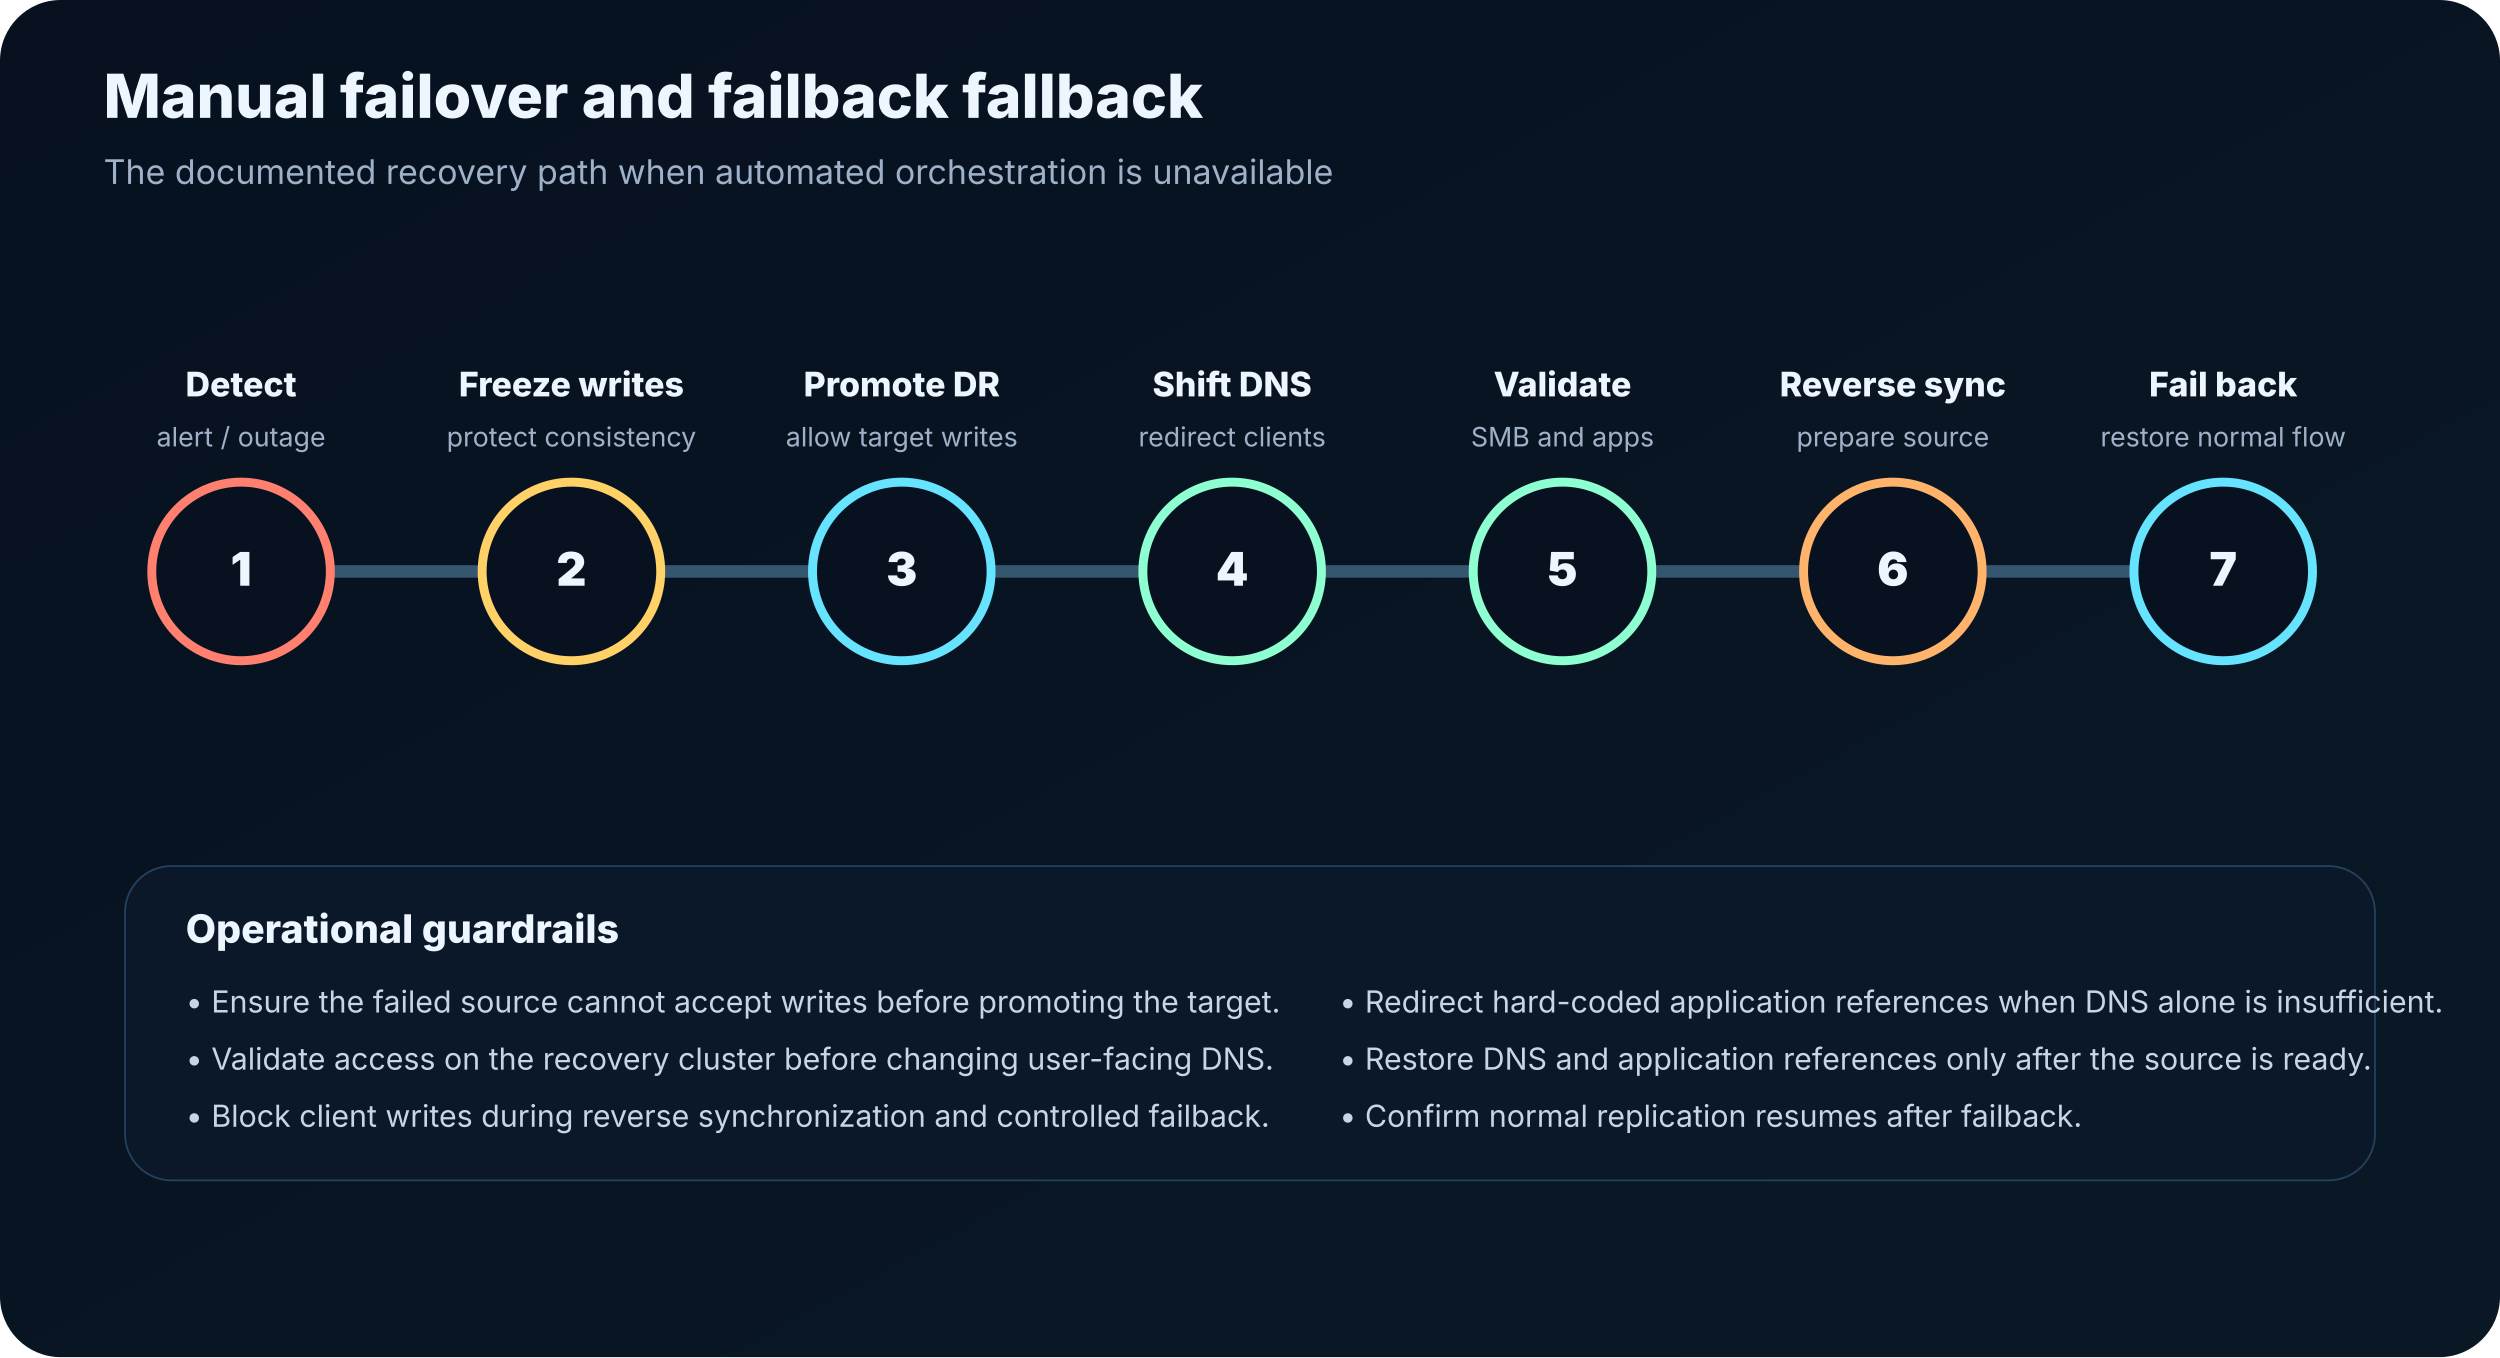
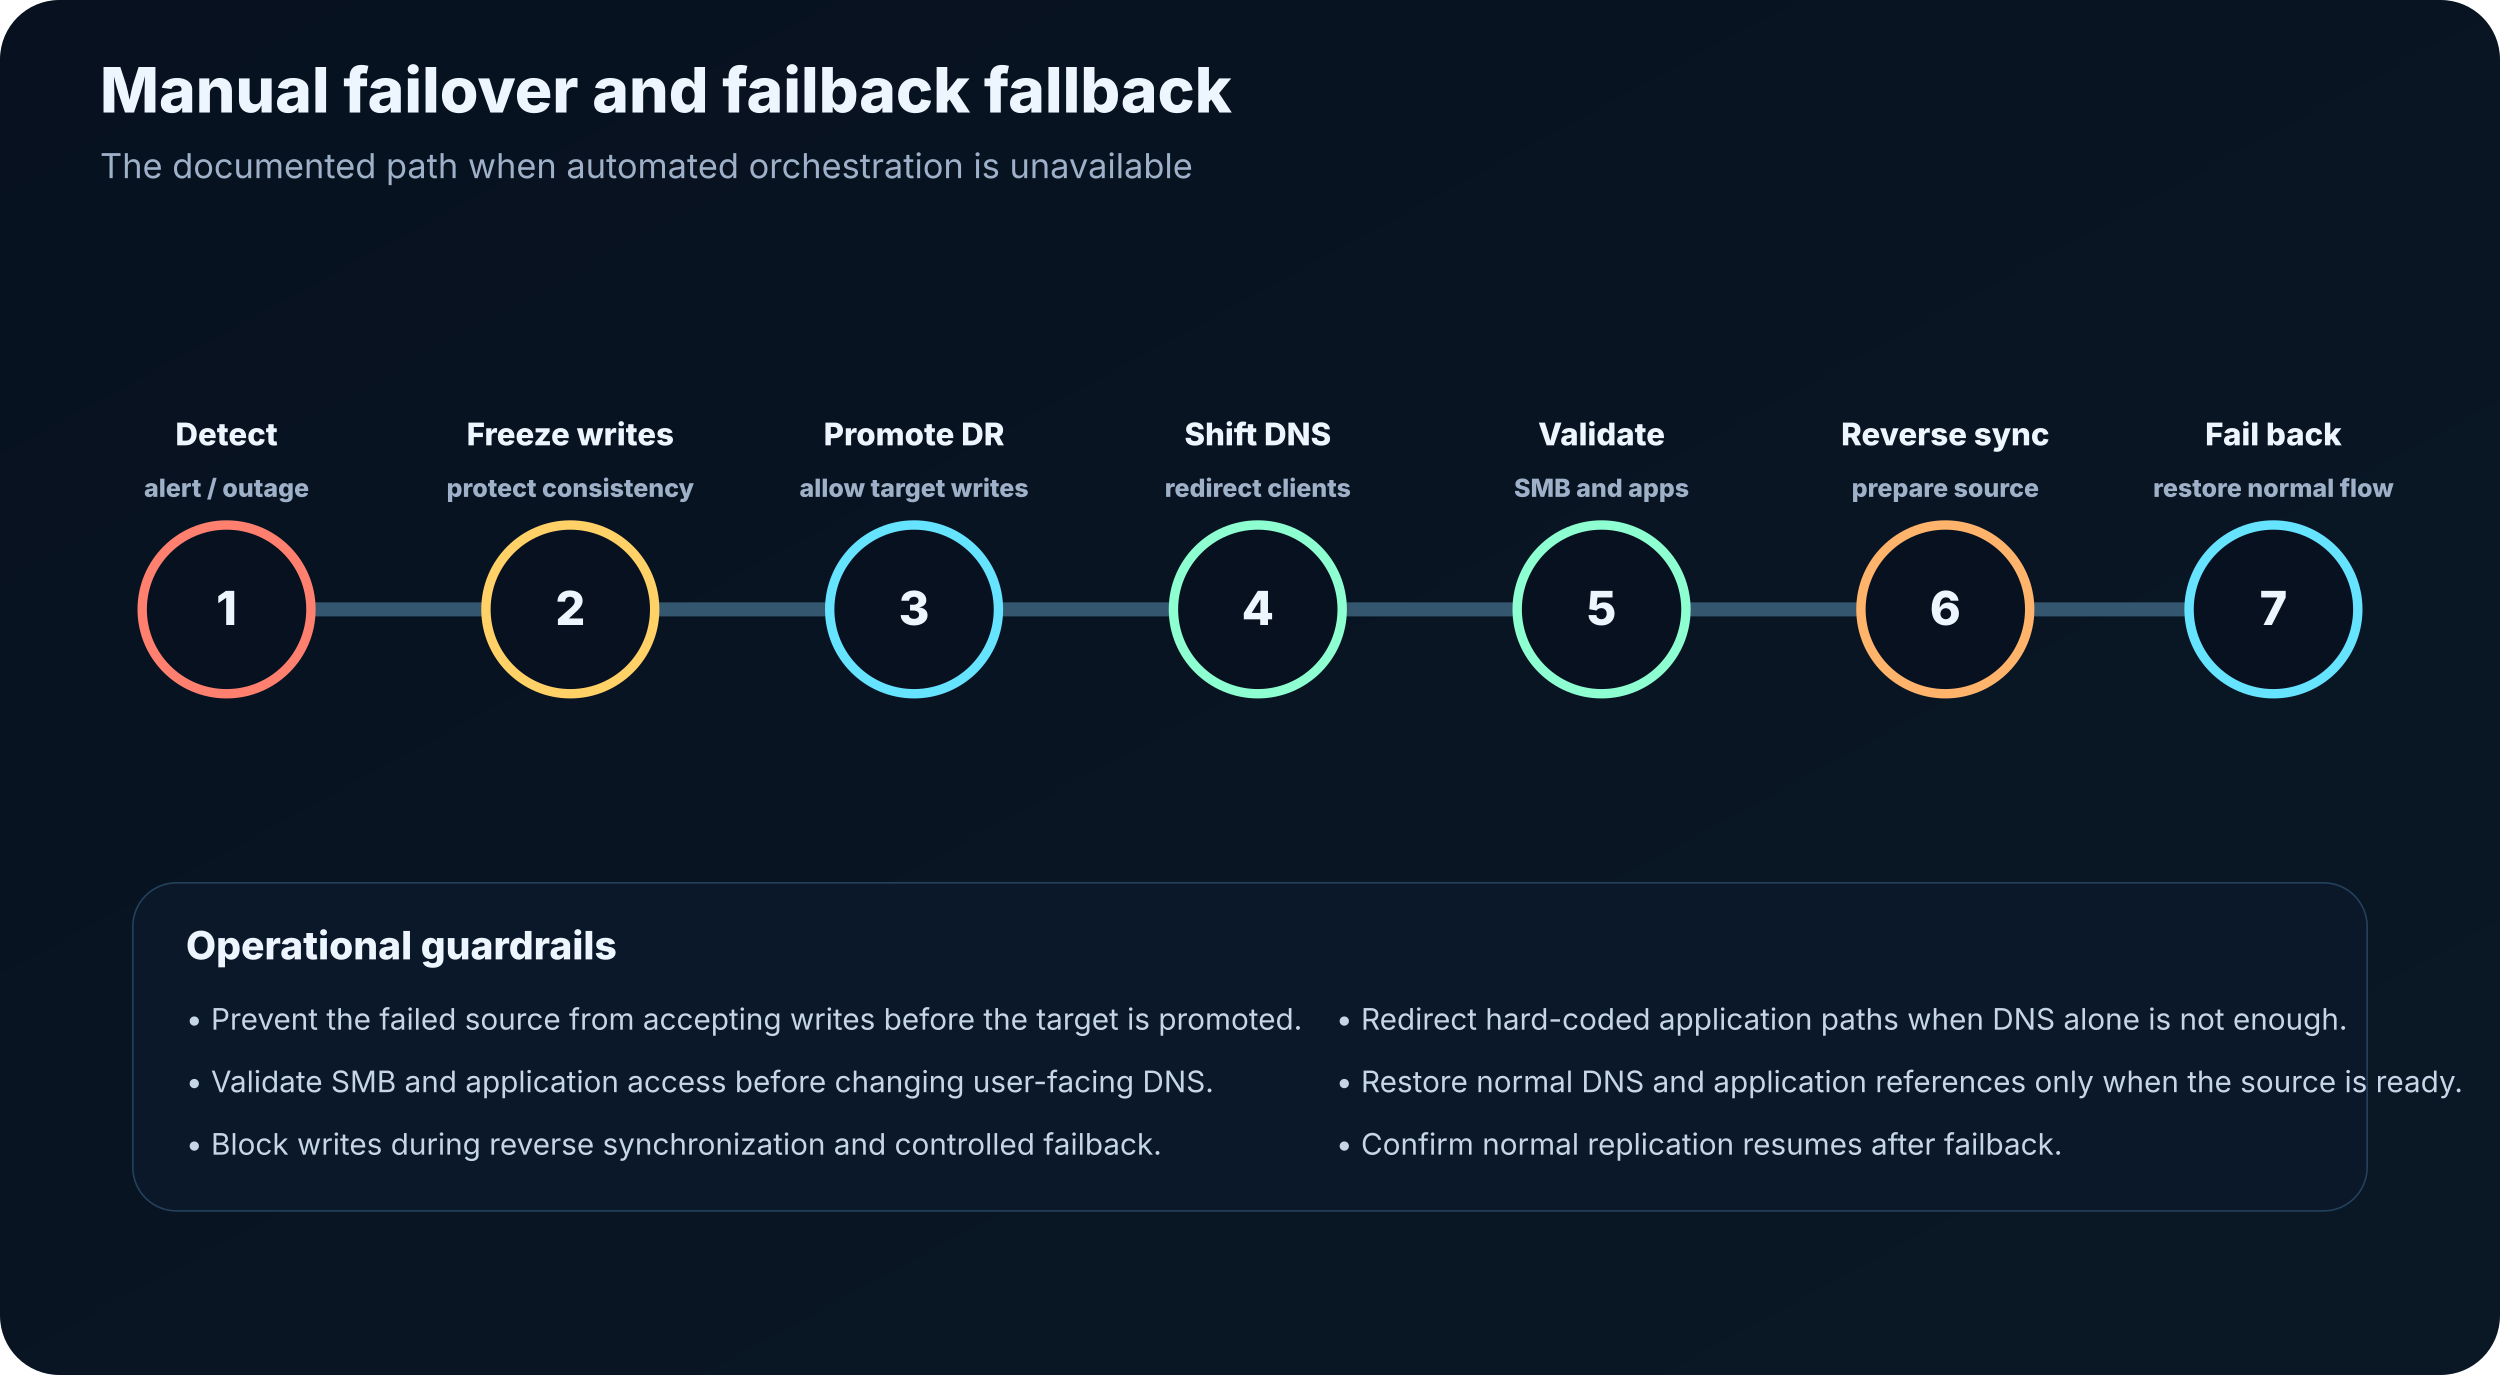
- <svg xmlns="http://www.w3.org/2000/svg" viewBox="0 0 1400 760" role="img" aria-labelledby="title desc">
+ <svg xmlns="http://www.w3.org/2000/svg" viewBox="0 0 1600 880" role="img" aria-labelledby="title desc">
  <defs>
    <linearGradient id="bg" x1="0" y1="0" x2="1" y2="1">
-       <stop offset="0" stop-color="#07111f" />
+       <stop stop-color="#07111f" />
      <stop offset="1" stop-color="#0a1826" />
    </linearGradient>
-     <marker id="arrow" markerWidth="12" markerHeight="12" refX="10" refY="6" orient="auto">
-       <path d="M0 0 L12 6 L0 12 Z" fill="#8dffd0" />
-     </marker>
  </defs>
-   <rect width="1400" height="760" rx="34" fill="url(#bg)" />
+   <rect width="1600" height="880" rx="38" fill="url(#bg)" />
  <g font-family="Inter,Segoe UI,Arial,sans-serif">
-     <text x="58" y="66" fill="#edf6ff" font-size="34" font-weight="800">Manual failover and failback fallback</text>
-     <text x="58" y="103" fill="#9fb1c9" font-size="19">The documented recovery path when automated orchestration is unavailable</text>
-     <path d="M125 320 H1275" stroke="#35566f" stroke-width="7" />
-     <g>
-       <g transform="translate(65 180)">
-         <circle cx="70" cy="140" r="50" fill="#08111f" stroke="#ff806f" stroke-width="5" />
-         <text x="70" y="148" fill="#edf6ff" font-size="26" font-weight="900" text-anchor="middle">1</text>
-         <text x="70" y="42" fill="#edf6ff" font-size="19" font-weight="800" text-anchor="middle">Detect</text>
-         <text x="70" y="70" fill="#9fb1c9" font-size="15" text-anchor="middle">alert / outage</text>
+     <text x="64" y="72" fill="#edf6ff" font-size="40" font-weight="800">Manual failover and failback fallback</text>
+     <text x="64" y="114" fill="#9fb1c9" font-size="22">The documented path when automated orchestration is unavailable</text>
+     <line x1="145" y1="390" x2="1455" y2="390" stroke="#35566f" stroke-width="9" />
+     <g font-weight="800" text-anchor="middle">
+       <g transform="translate(145 390)">
+         <circle r="54" fill="#08111f" stroke="#ff806f" stroke-width="6" />
+         <text y="10" fill="#edf6ff" font-size="30">1</text>
+         <text y="-105" fill="#edf6ff" font-size="20">Detect</text>
+         <text y="-72" fill="#9fb1c9" font-size="16">alert / outage</text>
      </g>
-       <g transform="translate(250 180)">
-         <circle cx="70" cy="140" r="50" fill="#08111f" stroke="#ffd166" stroke-width="5" />
-         <text x="70" y="148" fill="#edf6ff" font-size="26" font-weight="900" text-anchor="middle">2</text>
-         <text x="70" y="42" fill="#edf6ff" font-size="19" font-weight="800" text-anchor="middle">Freeze writes</text>
-         <text x="70" y="70" fill="#9fb1c9" font-size="15" text-anchor="middle">protect consistency</text>
+       <g transform="translate(365 390)">
+         <circle r="54" fill="#08111f" stroke="#ffd166" stroke-width="6" />
+         <text y="10" fill="#edf6ff" font-size="30">2</text>
+         <text y="-105" fill="#edf6ff" font-size="20">Freeze writes</text>
+         <text y="-72" fill="#9fb1c9" font-size="16">protect consistency</text>
      </g>
-       <g transform="translate(435 180)">
-         <circle cx="70" cy="140" r="50" fill="#08111f" stroke="#66e3ff" stroke-width="5" />
-         <text x="70" y="148" fill="#edf6ff" font-size="26" font-weight="900" text-anchor="middle">3</text>
-         <text x="70" y="42" fill="#edf6ff" font-size="19" font-weight="800" text-anchor="middle">Promote DR</text>
-         <text x="70" y="70" fill="#9fb1c9" font-size="15" text-anchor="middle">allow target writes</text>
+       <g transform="translate(585 390)">
+         <circle r="54" fill="#08111f" stroke="#66e3ff" stroke-width="6" />
+         <text y="10" fill="#edf6ff" font-size="30">3</text>
+         <text y="-105" fill="#edf6ff" font-size="20">Promote DR</text>
+         <text y="-72" fill="#9fb1c9" font-size="16">allow target writes</text>
      </g>
-       <g transform="translate(620 180)">
-         <circle cx="70" cy="140" r="50" fill="#08111f" stroke="#8dffd0" stroke-width="5" />
-         <text x="70" y="148" fill="#edf6ff" font-size="26" font-weight="900" text-anchor="middle">4</text>
-         <text x="70" y="42" fill="#edf6ff" font-size="19" font-weight="800" text-anchor="middle">Shift DNS</text>
-         <text x="70" y="70" fill="#9fb1c9" font-size="15" text-anchor="middle">redirect clients</text>
+       <g transform="translate(805 390)">
+         <circle r="54" fill="#08111f" stroke="#8dffd0" stroke-width="6" />
+         <text y="10" fill="#edf6ff" font-size="30">4</text>
+         <text y="-105" fill="#edf6ff" font-size="20">Shift DNS</text>
+         <text y="-72" fill="#9fb1c9" font-size="16">redirect clients</text>
      </g>
-       <g transform="translate(805 180)">
-         <circle cx="70" cy="140" r="50" fill="#08111f" stroke="#8dffd0" stroke-width="5" />
-         <text x="70" y="148" fill="#edf6ff" font-size="26" font-weight="900" text-anchor="middle">5</text>
-         <text x="70" y="42" fill="#edf6ff" font-size="19" font-weight="800" text-anchor="middle">Validate</text>
-         <text x="70" y="70" fill="#9fb1c9" font-size="15" text-anchor="middle">SMB and apps</text>
+       <g transform="translate(1025 390)">
+         <circle r="54" fill="#08111f" stroke="#8dffd0" stroke-width="6" />
+         <text y="10" fill="#edf6ff" font-size="30">5</text>
+         <text y="-105" fill="#edf6ff" font-size="20">Validate</text>
+         <text y="-72" fill="#9fb1c9" font-size="16">SMB and apps</text>
      </g>
-       <g transform="translate(990 180)">
-         <circle cx="70" cy="140" r="50" fill="#08111f" stroke="#ffb36b" stroke-width="5" />
-         <text x="70" y="148" fill="#edf6ff" font-size="26" font-weight="900" text-anchor="middle">6</text>
-         <text x="70" y="42" fill="#edf6ff" font-size="19" font-weight="800" text-anchor="middle">Reverse sync</text>
-         <text x="70" y="70" fill="#9fb1c9" font-size="15" text-anchor="middle">prepare source</text>
+       <g transform="translate(1245 390)">
+         <circle r="54" fill="#08111f" stroke="#ffb36b" stroke-width="6" />
+         <text y="10" fill="#edf6ff" font-size="30">6</text>
+         <text y="-105" fill="#edf6ff" font-size="20">Reverse sync</text>
+         <text y="-72" fill="#9fb1c9" font-size="16">prepare source</text>
      </g>
-       <g transform="translate(1175 180)">
-         <circle cx="70" cy="140" r="50" fill="#08111f" stroke="#66e3ff" stroke-width="5" />
-         <text x="70" y="148" fill="#edf6ff" font-size="26" font-weight="900" text-anchor="middle">7</text>
-         <text x="70" y="42" fill="#edf6ff" font-size="19" font-weight="800" text-anchor="middle">Fail back</text>
-         <text x="70" y="70" fill="#9fb1c9" font-size="15" text-anchor="middle">restore normal flow</text>
+       <g transform="translate(1455 390)">
+         <circle r="54" fill="#08111f" stroke="#66e3ff" stroke-width="6" />
+         <text y="10" fill="#edf6ff" font-size="30">7</text>
+         <text y="-105" fill="#edf6ff" font-size="20">Fail back</text>
+         <text y="-72" fill="#9fb1c9" font-size="16">restore normal flow</text>
      </g>
    </g>
-     <g transform="translate(70 485)">
-       <rect width="1260" height="176" rx="26" fill="#0b1829" stroke="#24425e" />
-       <text x="34" y="43" fill="#edf6ff" font-size="22" font-weight="800">Operational guardrails</text>
-       <g fill="#c7d5e8" font-size="17">
-         <text x="34" y="82">• Ensure the failed source cannot accept writes before promoting the target.</text>
-         <text x="34" y="114">• Validate access on the recovery cluster before changing user-facing DNS.</text>
-         <text x="34" y="146">• Block client writes during reverse synchronization and controlled failback.</text>
-         <text x="680" y="82">• Redirect hard-coded application references when DNS alone is insufficient.</text>
-         <text x="680" y="114">• Restore DNS and application references only after the source is ready.</text>
-         <text x="680" y="146">• Confirm normal replication resumes after failback.</text>
+     <g transform="translate(85 565)">
+       <rect width="1430" height="210" rx="28" fill="#0b1829" stroke="#24425e" />
+       <text x="34" y="49" fill="#edf6ff" font-size="25" font-weight="800">Operational guardrails</text>
+       <g fill="#c7d5e8" font-size="19">
+         <text x="34" y="94">• Prevent the failed source from accepting writes before the target is promoted.</text>
+         <text x="34" y="134">• Validate SMB and application access before changing user-facing DNS.</text>
+         <text x="34" y="174">• Block writes during reverse synchronization and controlled failback.</text>
+         <text x="770" y="94">• Redirect hard-coded application paths when DNS alone is not enough.</text>
+         <text x="770" y="134">• Restore normal DNS and application references only when the source is ready.</text>
+         <text x="770" y="174">• Confirm normal replication resumes after failback.</text>
      </g>
    </g>
  </g>
</svg>
